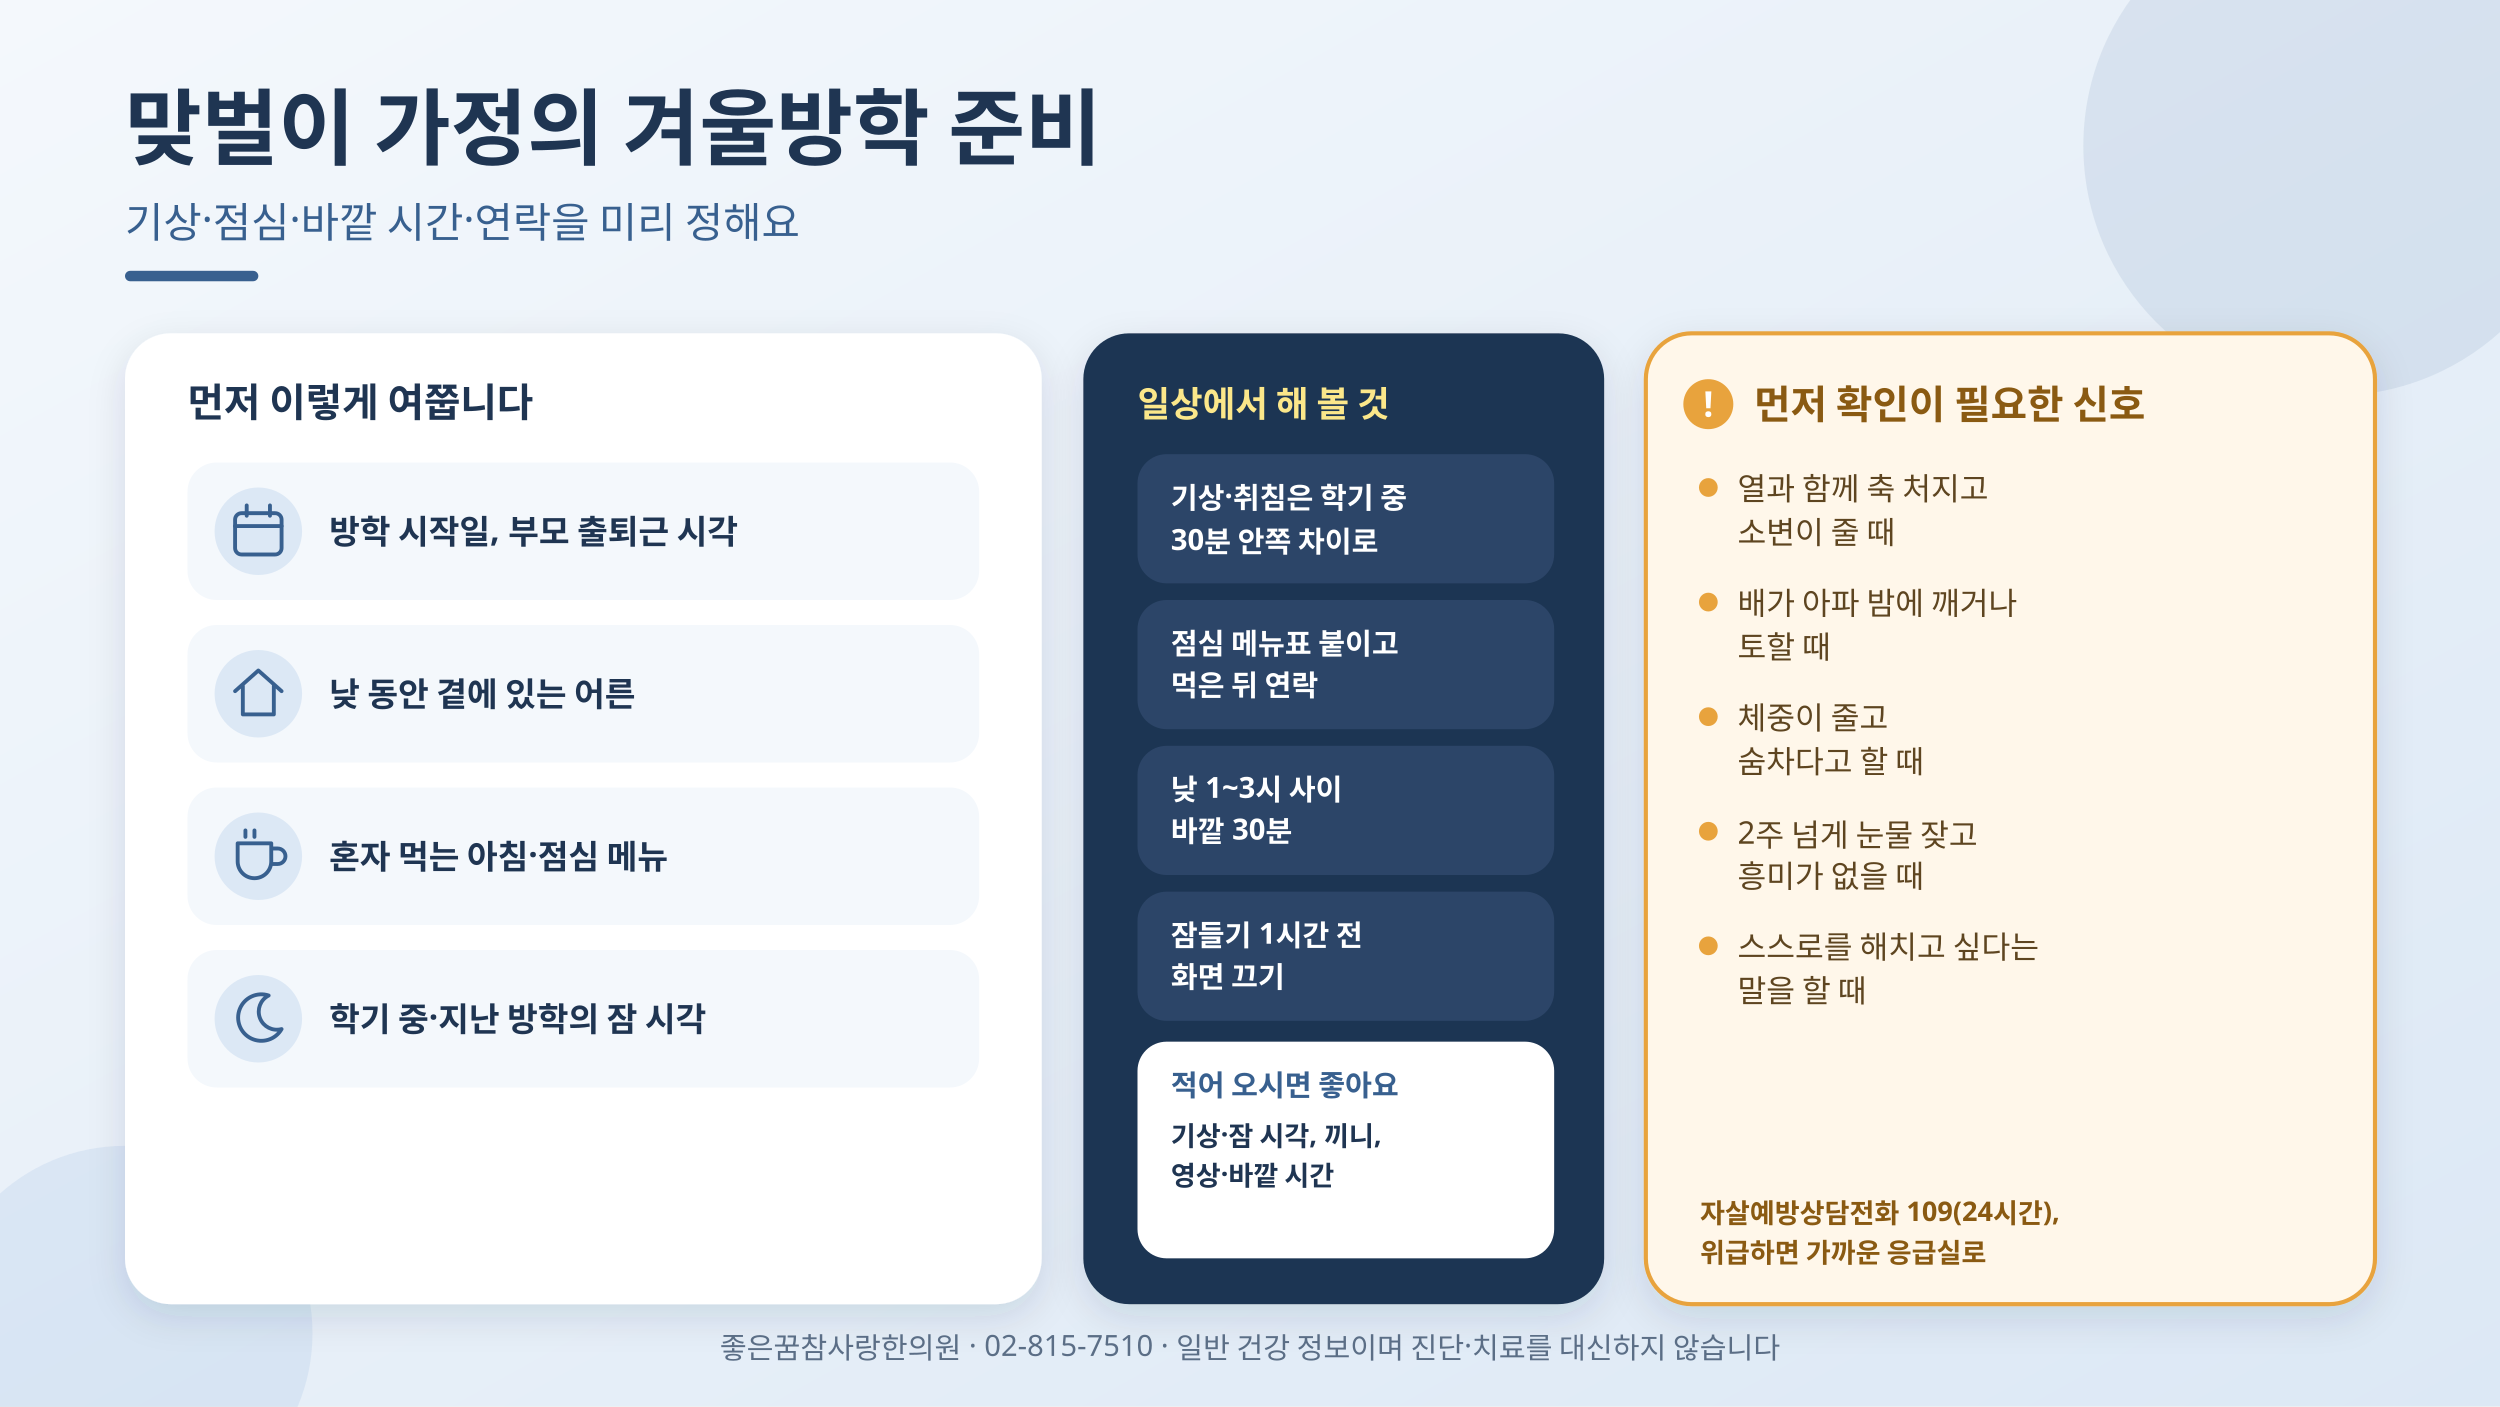
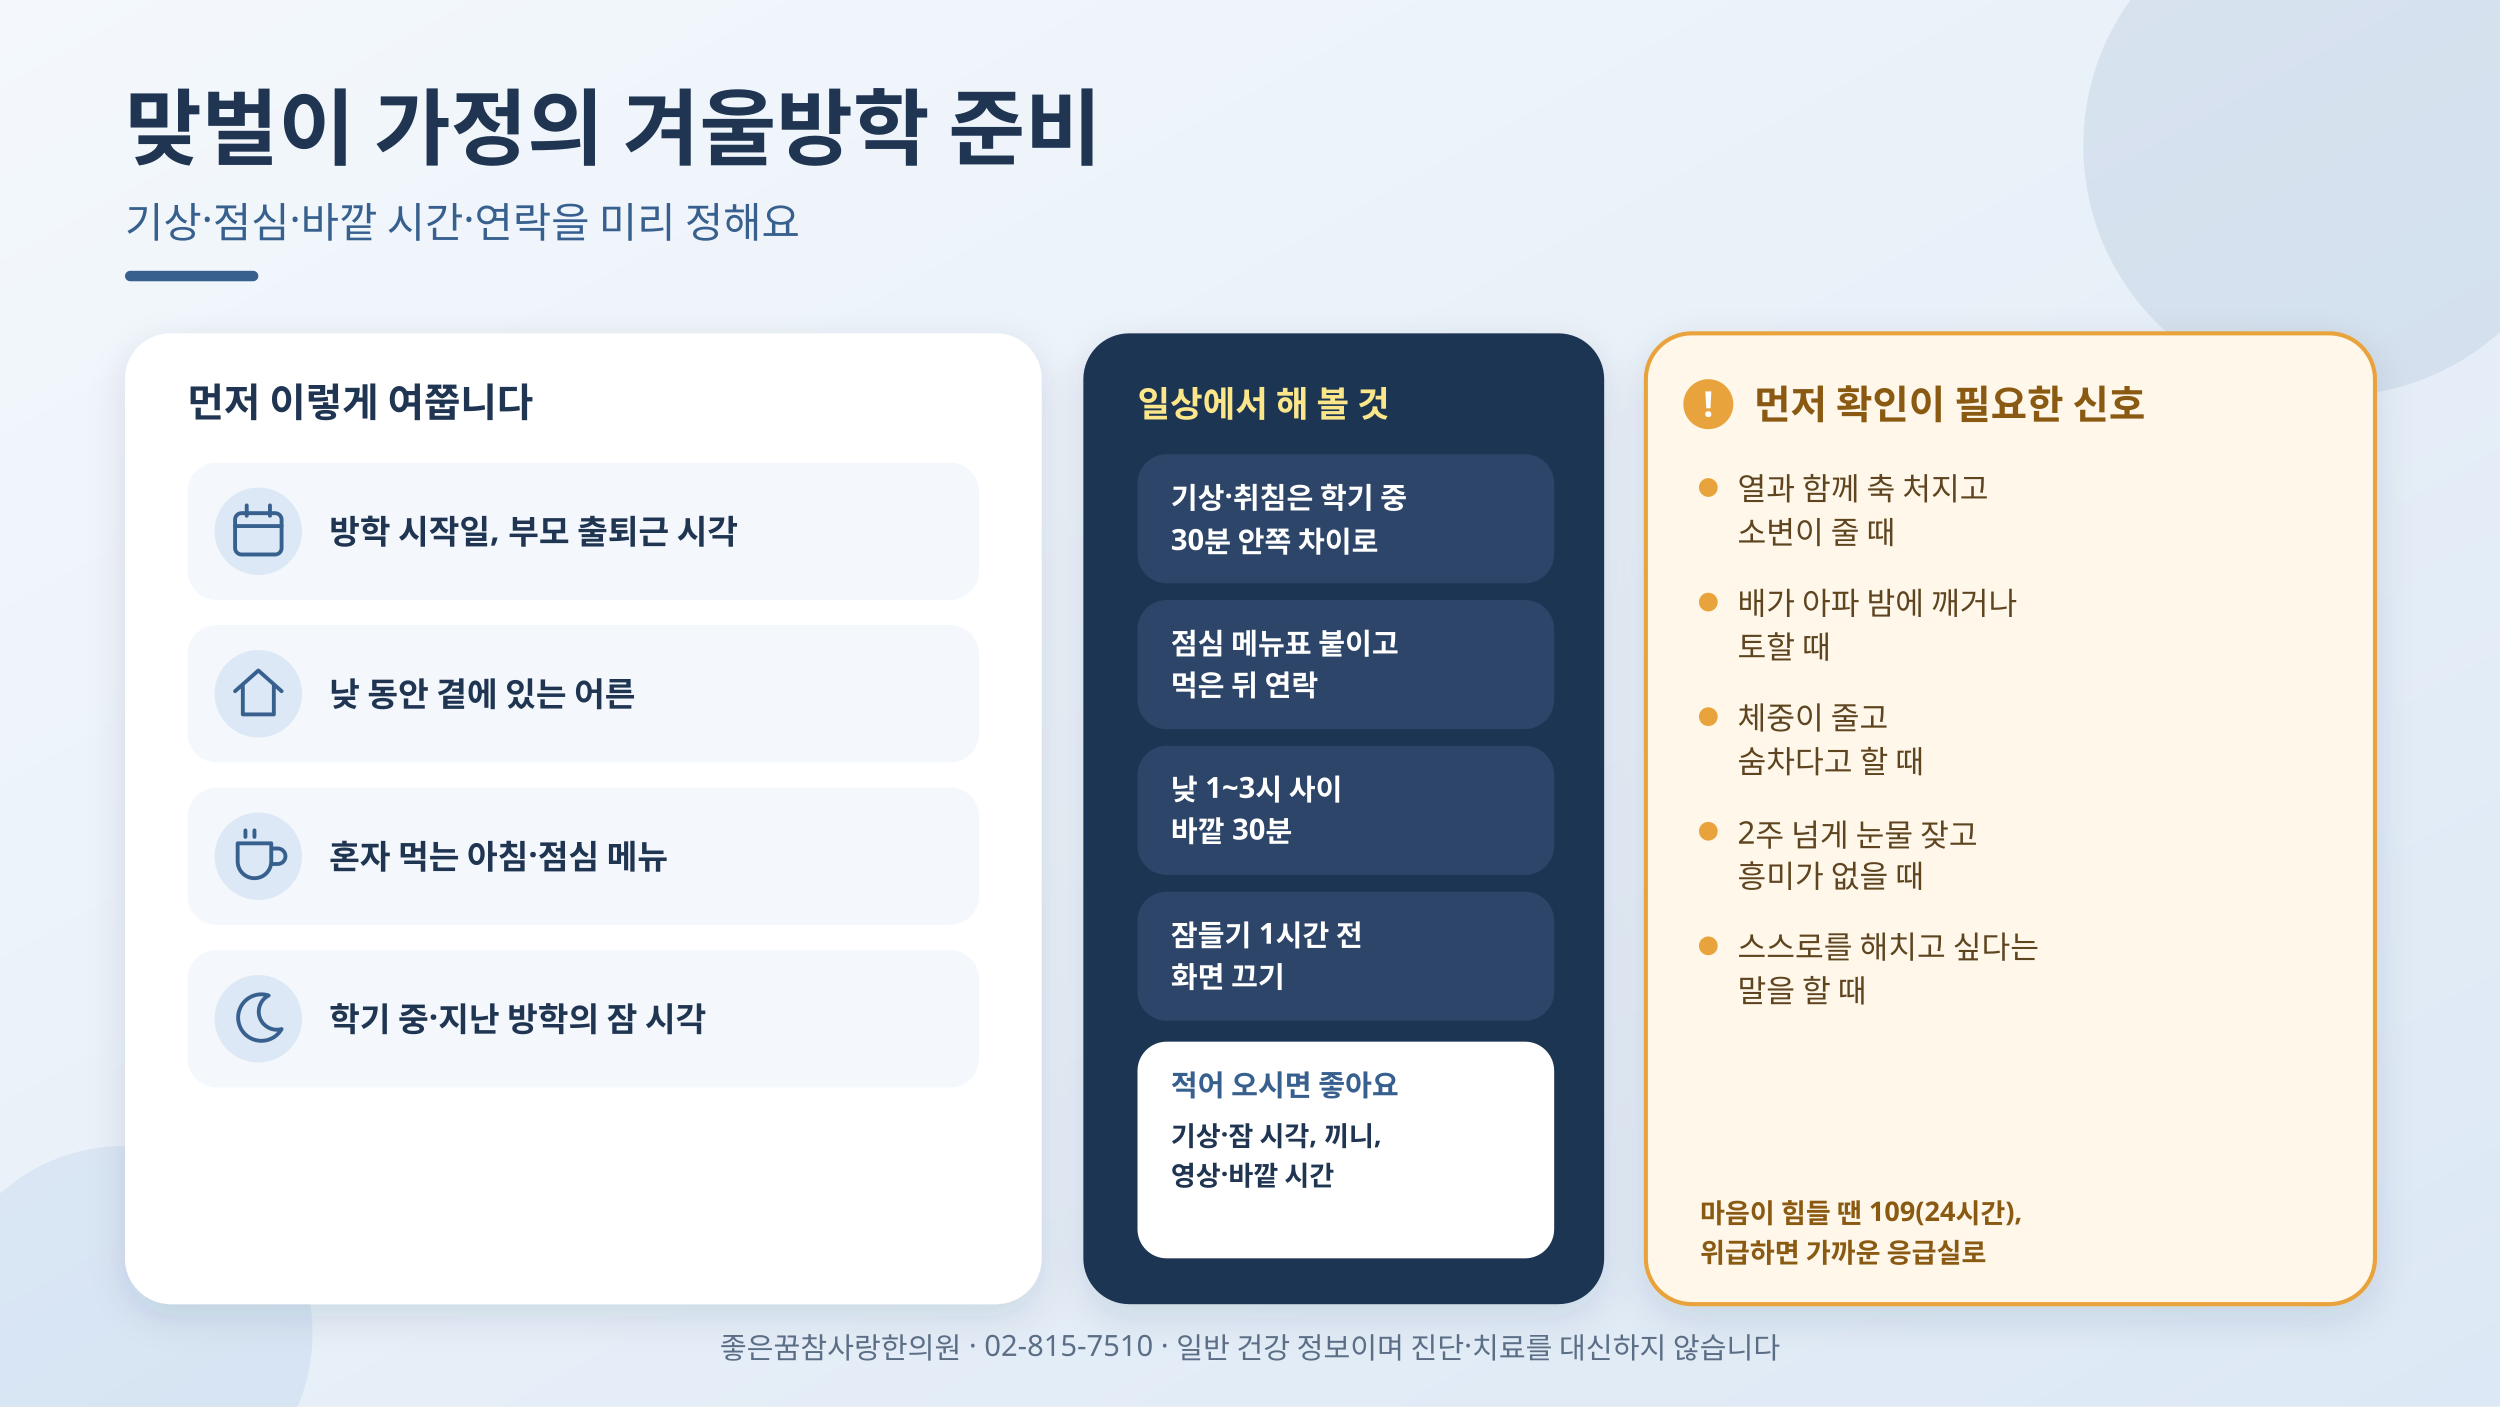
<svg xmlns="http://www.w3.org/2000/svg" viewBox="0 0 1200 675" width="1200" height="675">
  <defs>
    <linearGradient id="bg" x1="0" y1="0" x2="1" y2="1">
      <stop offset="0" stop-color="#F4F8FC" />
      <stop offset="1" stop-color="#DCE8F5" />
    </linearGradient>
    <filter id="sh" x="-10%" y="-10%" width="120%" height="130%">
      <feDropShadow dx="0" dy="6" stdDeviation="9" flood-color="#1F3552" flood-opacity="0.12" />
    </filter>
  </defs>
  <rect width="1200" height="675" fill="url(#bg)" />
  <circle cx="1120" cy="70" r="120" fill="#38608F" opacity="0.10" />
  <circle cx="60" cy="640" r="90" fill="#90B2DD" opacity="0.18" />
  <text x="60" y="76" font-family="'Nanum Myeongjo','Noto Serif KR','Malgun Gothic',serif" font-size="40" font-weight="800" fill="#1F3552" text-anchor="start">
    <tspan x="60" dy="0">맞벌이 가정의 겨울방학 준비</tspan>
  </text>
  <text x="60" y="114" font-family="'Noto Sans KR','Malgun Gothic','Apple SD Gothic Neo',sans-serif" font-size="20" font-weight="400" fill="#38608F" text-anchor="start">
    <tspan x="60" dy="0">기상·점심·바깥 시간·연락을 미리 정해요</tspan>
  </text>
  <rect x="60" y="130" width="64" height="5" rx="2.5" fill="#38608F" />
  <rect x="60" y="160" width="440" height="466" rx="22" fill="#FFFFFF" filter="url(#sh)" />
  <text x="90" y="200" font-family="'Noto Sans KR','Malgun Gothic','Apple SD Gothic Neo',sans-serif" font-size="19" font-weight="800" fill="#1F3552" text-anchor="start">
    <tspan x="90" dy="0">먼저 이렇게 여쭙니다</tspan>
  </text>
  <rect x="90" y="222" width="380" height="66" rx="14" fill="#F4F8FC" />
  <circle cx="124" cy="255" r="21" fill="#DCE8F5" />
  <g transform="translate(124 255) scale(0.62)" fill="none" stroke="#38608F" stroke-width="3" stroke-linecap="round" stroke-linejoin="round">
    <rect x="-18" y="-14" width="36" height="32" rx="5" />
    <path d="M-18 -4 h36 M-9 -20 v8 M9 -20 v8" />
  </g>
  <text x="158" y="261" font-family="'Noto Sans KR','Malgun Gothic','Apple SD Gothic Neo',sans-serif" font-size="16" font-weight="700" fill="#1F3552" text-anchor="start">
    <tspan x="158" dy="0">방학 시작일, 부모 출퇴근 시각</tspan>
  </text>
  <rect x="90" y="300" width="380" height="66" rx="14" fill="#F4F8FC" />
  <circle cx="124" cy="333" r="21" fill="#DCE8F5" />
  <g transform="translate(124 333) scale(0.62)" fill="none" stroke="#38608F" stroke-width="3" stroke-linecap="round" stroke-linejoin="round">
    <path d="M-18 -2 l18 -16 l18 16 M-12 -6 v22 h24 v-22" />
  </g>
  <text x="158" y="339" font-family="'Noto Sans KR','Malgun Gothic','Apple SD Gothic Neo',sans-serif" font-size="16" font-weight="700" fill="#1F3552" text-anchor="start">
    <tspan x="158" dy="0">낮 동안 곁에 있는 어른</tspan>
  </text>
  <rect x="90" y="378" width="380" height="66" rx="14" fill="#F4F8FC" />
  <circle cx="124" cy="411" r="21" fill="#DCE8F5" />
  <g transform="translate(124 411) scale(0.62)" fill="none" stroke="#38608F" stroke-width="3" stroke-linecap="round" stroke-linejoin="round">
    <path d="M-16 -10 h26 v14 a13 13 0 0 1 -26 0 z M10 -6 h5 a6 6 0 0 1 0 12 h-5 M-10 -20 v5 M-3 -20 v5" />
  </g>
  <text x="158" y="417" font-family="'Noto Sans KR','Malgun Gothic','Apple SD Gothic Neo',sans-serif" font-size="16" font-weight="700" fill="#1F3552" text-anchor="start">
    <tspan x="158" dy="0">혼자 먹는 아침·점심 메뉴</tspan>
  </text>
  <rect x="90" y="456" width="380" height="66" rx="14" fill="#F4F8FC" />
  <circle cx="124" cy="489" r="21" fill="#DCE8F5" />
  <g transform="translate(124 489) scale(0.62)" fill="none" stroke="#38608F" stroke-width="3" stroke-linecap="round" stroke-linejoin="round">
    <path d="M8 -18 a18 18 0 1 0 10 26 a14 14 0 0 1 -10 -26 z" />
  </g>
  <text x="158" y="495" font-family="'Noto Sans KR','Malgun Gothic','Apple SD Gothic Neo',sans-serif" font-size="16" font-weight="700" fill="#1F3552" text-anchor="start">
    <tspan x="158" dy="0">학기 중·지난 방학의 잠 시각</tspan>
  </text>
  <rect x="520" y="160" width="250" height="466" rx="22" fill="#1F3552" filter="url(#sh)" />
  <text x="546" y="200" font-family="'Noto Sans KR','Malgun Gothic','Apple SD Gothic Neo',sans-serif" font-size="17" font-weight="800" fill="#FBE78A" text-anchor="start">
    <tspan x="546" dy="0">일상에서 해 볼 것</tspan>
  </text>
  <rect x="546" y="218" width="200" height="62" rx="14" fill="#2C4568" />
  <text x="562" y="244" font-family="'Noto Sans KR','Malgun Gothic','Apple SD Gothic Neo',sans-serif" font-size="14" font-weight="600" fill="#FFFFFF" text-anchor="start">
    <tspan x="562" dy="0">기상·취침은 학기 중</tspan>
    <tspan x="562" dy="20">30분 안쪽 차이로</tspan>
  </text>
  <rect x="546" y="288" width="200" height="62" rx="14" fill="#2C4568" />
  <text x="562" y="314" font-family="'Noto Sans KR','Malgun Gothic','Apple SD Gothic Neo',sans-serif" font-size="14" font-weight="600" fill="#FFFFFF" text-anchor="start">
    <tspan x="562" dy="0">점심 메뉴표 붙이고</tspan>
    <tspan x="562" dy="20">먹은 뒤 연락</tspan>
  </text>
  <rect x="546" y="358" width="200" height="62" rx="14" fill="#2C4568" />
  <text x="562" y="384" font-family="'Noto Sans KR','Malgun Gothic','Apple SD Gothic Neo',sans-serif" font-size="14" font-weight="600" fill="#FFFFFF" text-anchor="start">
    <tspan x="562" dy="0">낮 1~3시 사이</tspan>
    <tspan x="562" dy="20">바깥 30분</tspan>
  </text>
  <rect x="546" y="428" width="200" height="62" rx="14" fill="#2C4568" />
  <text x="562" y="454" font-family="'Noto Sans KR','Malgun Gothic','Apple SD Gothic Neo',sans-serif" font-size="14" font-weight="600" fill="#FFFFFF" text-anchor="start">
    <tspan x="562" dy="0">잠들기 1시간 전</tspan>
    <tspan x="562" dy="20">화면 끄기</tspan>
  </text>
  <rect x="546" y="500" width="200" height="104" rx="14" fill="#FFFFFF" />
  <text x="562" y="526" font-family="'Noto Sans KR','Malgun Gothic','Apple SD Gothic Neo',sans-serif" font-size="14" font-weight="800" fill="#38608F" text-anchor="start">
    <tspan x="562" dy="0">적어 오시면 좋아요</tspan>
  </text>
  <text x="562" y="550" font-family="'Noto Sans KR','Malgun Gothic','Apple SD Gothic Neo',sans-serif" font-size="13" font-weight="600" fill="#1F3552" text-anchor="start">
    <tspan x="562" dy="0">기상·잠 시각, 끼니,</tspan>
    <tspan x="562" dy="19">영상·바깥 시간</tspan>
  </text>
  <rect x="790" y="160" width="350" height="466" rx="22" fill="#FFF7EA" stroke="#E8A33D" stroke-width="2" filter="url(#sh)" />
  <circle cx="820" cy="194" r="12" fill="#E8A33D" />
  <text x="820" y="200" font-family="'Noto Sans KR','Malgun Gothic','Apple SD Gothic Neo',sans-serif" font-size="17" font-weight="800" fill="#FFFFFF" text-anchor="middle">
    <tspan x="820" dy="0">!</tspan>
  </text>
  <text x="842" y="201" font-family="'Noto Sans KR','Malgun Gothic','Apple SD Gothic Neo',sans-serif" font-size="19" font-weight="800" fill="#8A5A12" text-anchor="start">
    <tspan x="842" dy="0">먼저 확인이 필요한 신호</tspan>
  </text>
  <circle cx="820" cy="234" r="4.5" fill="#E8A33D" />
  <text x="834" y="240" font-family="'Noto Sans KR','Malgun Gothic','Apple SD Gothic Neo',sans-serif" font-size="15" font-weight="500" fill="#5E4520" text-anchor="start">
    <tspan x="834" dy="0">열과 함께 축 처지고</tspan>
    <tspan x="834" dy="21">소변이 줄 때</tspan>
  </text>
  <circle cx="820" cy="289" r="4.5" fill="#E8A33D" />
  <text x="834" y="295" font-family="'Noto Sans KR','Malgun Gothic','Apple SD Gothic Neo',sans-serif" font-size="15" font-weight="500" fill="#5E4520" text-anchor="start">
    <tspan x="834" dy="0">배가 아파 밤에 깨거나</tspan>
    <tspan x="834" dy="21">토할 때</tspan>
  </text>
  <circle cx="820" cy="344" r="4.5" fill="#E8A33D" />
  <text x="834" y="350" font-family="'Noto Sans KR','Malgun Gothic','Apple SD Gothic Neo',sans-serif" font-size="15" font-weight="500" fill="#5E4520" text-anchor="start">
    <tspan x="834" dy="0">체중이 줄고</tspan>
    <tspan x="834" dy="21">숨차다고 할 때</tspan>
  </text>
  <circle cx="820" cy="399" r="4.5" fill="#E8A33D" />
  <text x="834" y="405" font-family="'Noto Sans KR','Malgun Gothic','Apple SD Gothic Neo',sans-serif" font-size="15" font-weight="500" fill="#5E4520" text-anchor="start">
    <tspan x="834" dy="0">2주 넘게 눈물 잦고</tspan>
    <tspan x="834" dy="21">흥미가 없을 때</tspan>
  </text>
  <circle cx="820" cy="454" r="4.5" fill="#E8A33D" />
  <text x="834" y="460" font-family="'Noto Sans KR','Malgun Gothic','Apple SD Gothic Neo',sans-serif" font-size="15" font-weight="500" fill="#5E4520" text-anchor="start">
    <tspan x="834" dy="0">스스로를 해치고 싶다는</tspan>
    <tspan x="834" dy="21">말을 할 때</tspan>
  </text>
  <text x="816" y="587" font-family="'Noto Sans KR','Malgun Gothic','Apple SD Gothic Neo',sans-serif" font-size="13" font-weight="700" fill="#8A5A12" text-anchor="start">
-     <tspan x="816" dy="0">자살예방상담전화 109(24시간),</tspan>
+     <tspan x="816" dy="0">마음이 힘들 땐 109(24시간),</tspan>
    <tspan x="816" dy="19">위급하면 가까운 응급실로</tspan>
  </text>
  <text x="600" y="652" font-family="'Noto Sans KR','Malgun Gothic','Apple SD Gothic Neo',sans-serif" font-size="14" font-weight="400" fill="#5B6E86" text-anchor="middle">
    <tspan x="600" dy="0">좋은꿈참사랑한의원 · 02-815-7510 · 일반 건강 정보이며 진단·치료를 대신하지 않습니다</tspan>
  </text>
</svg>
